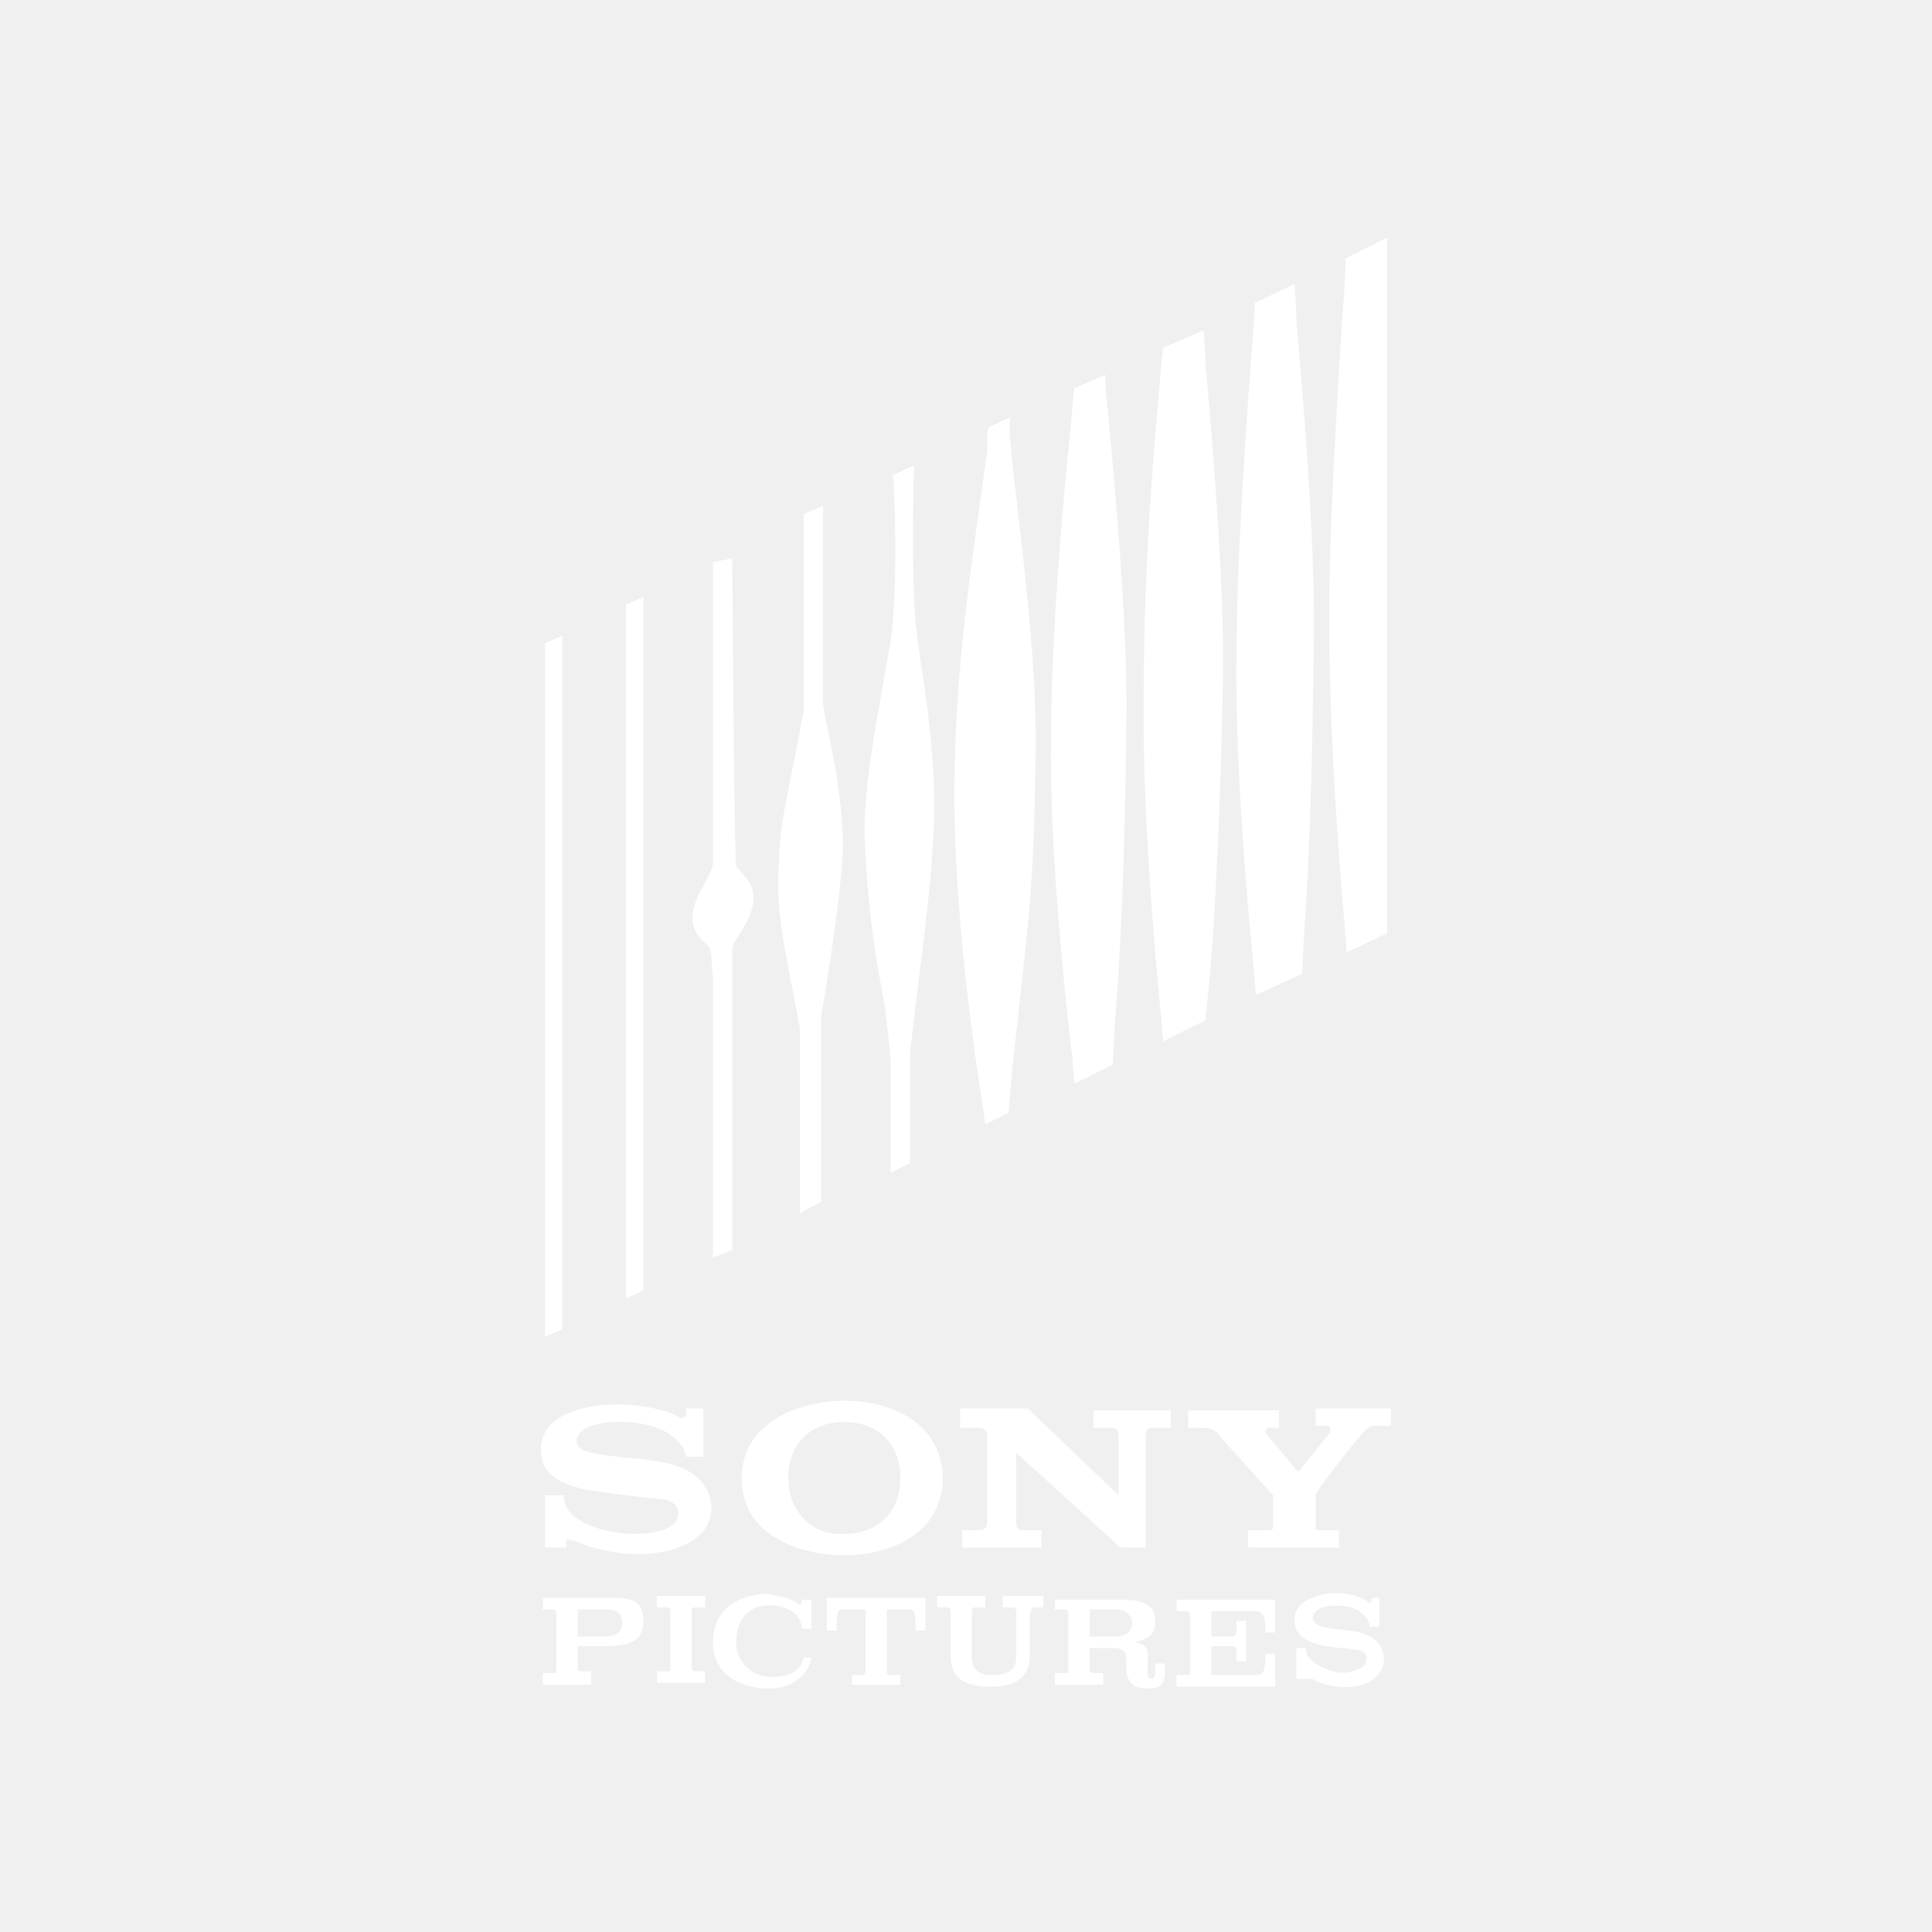
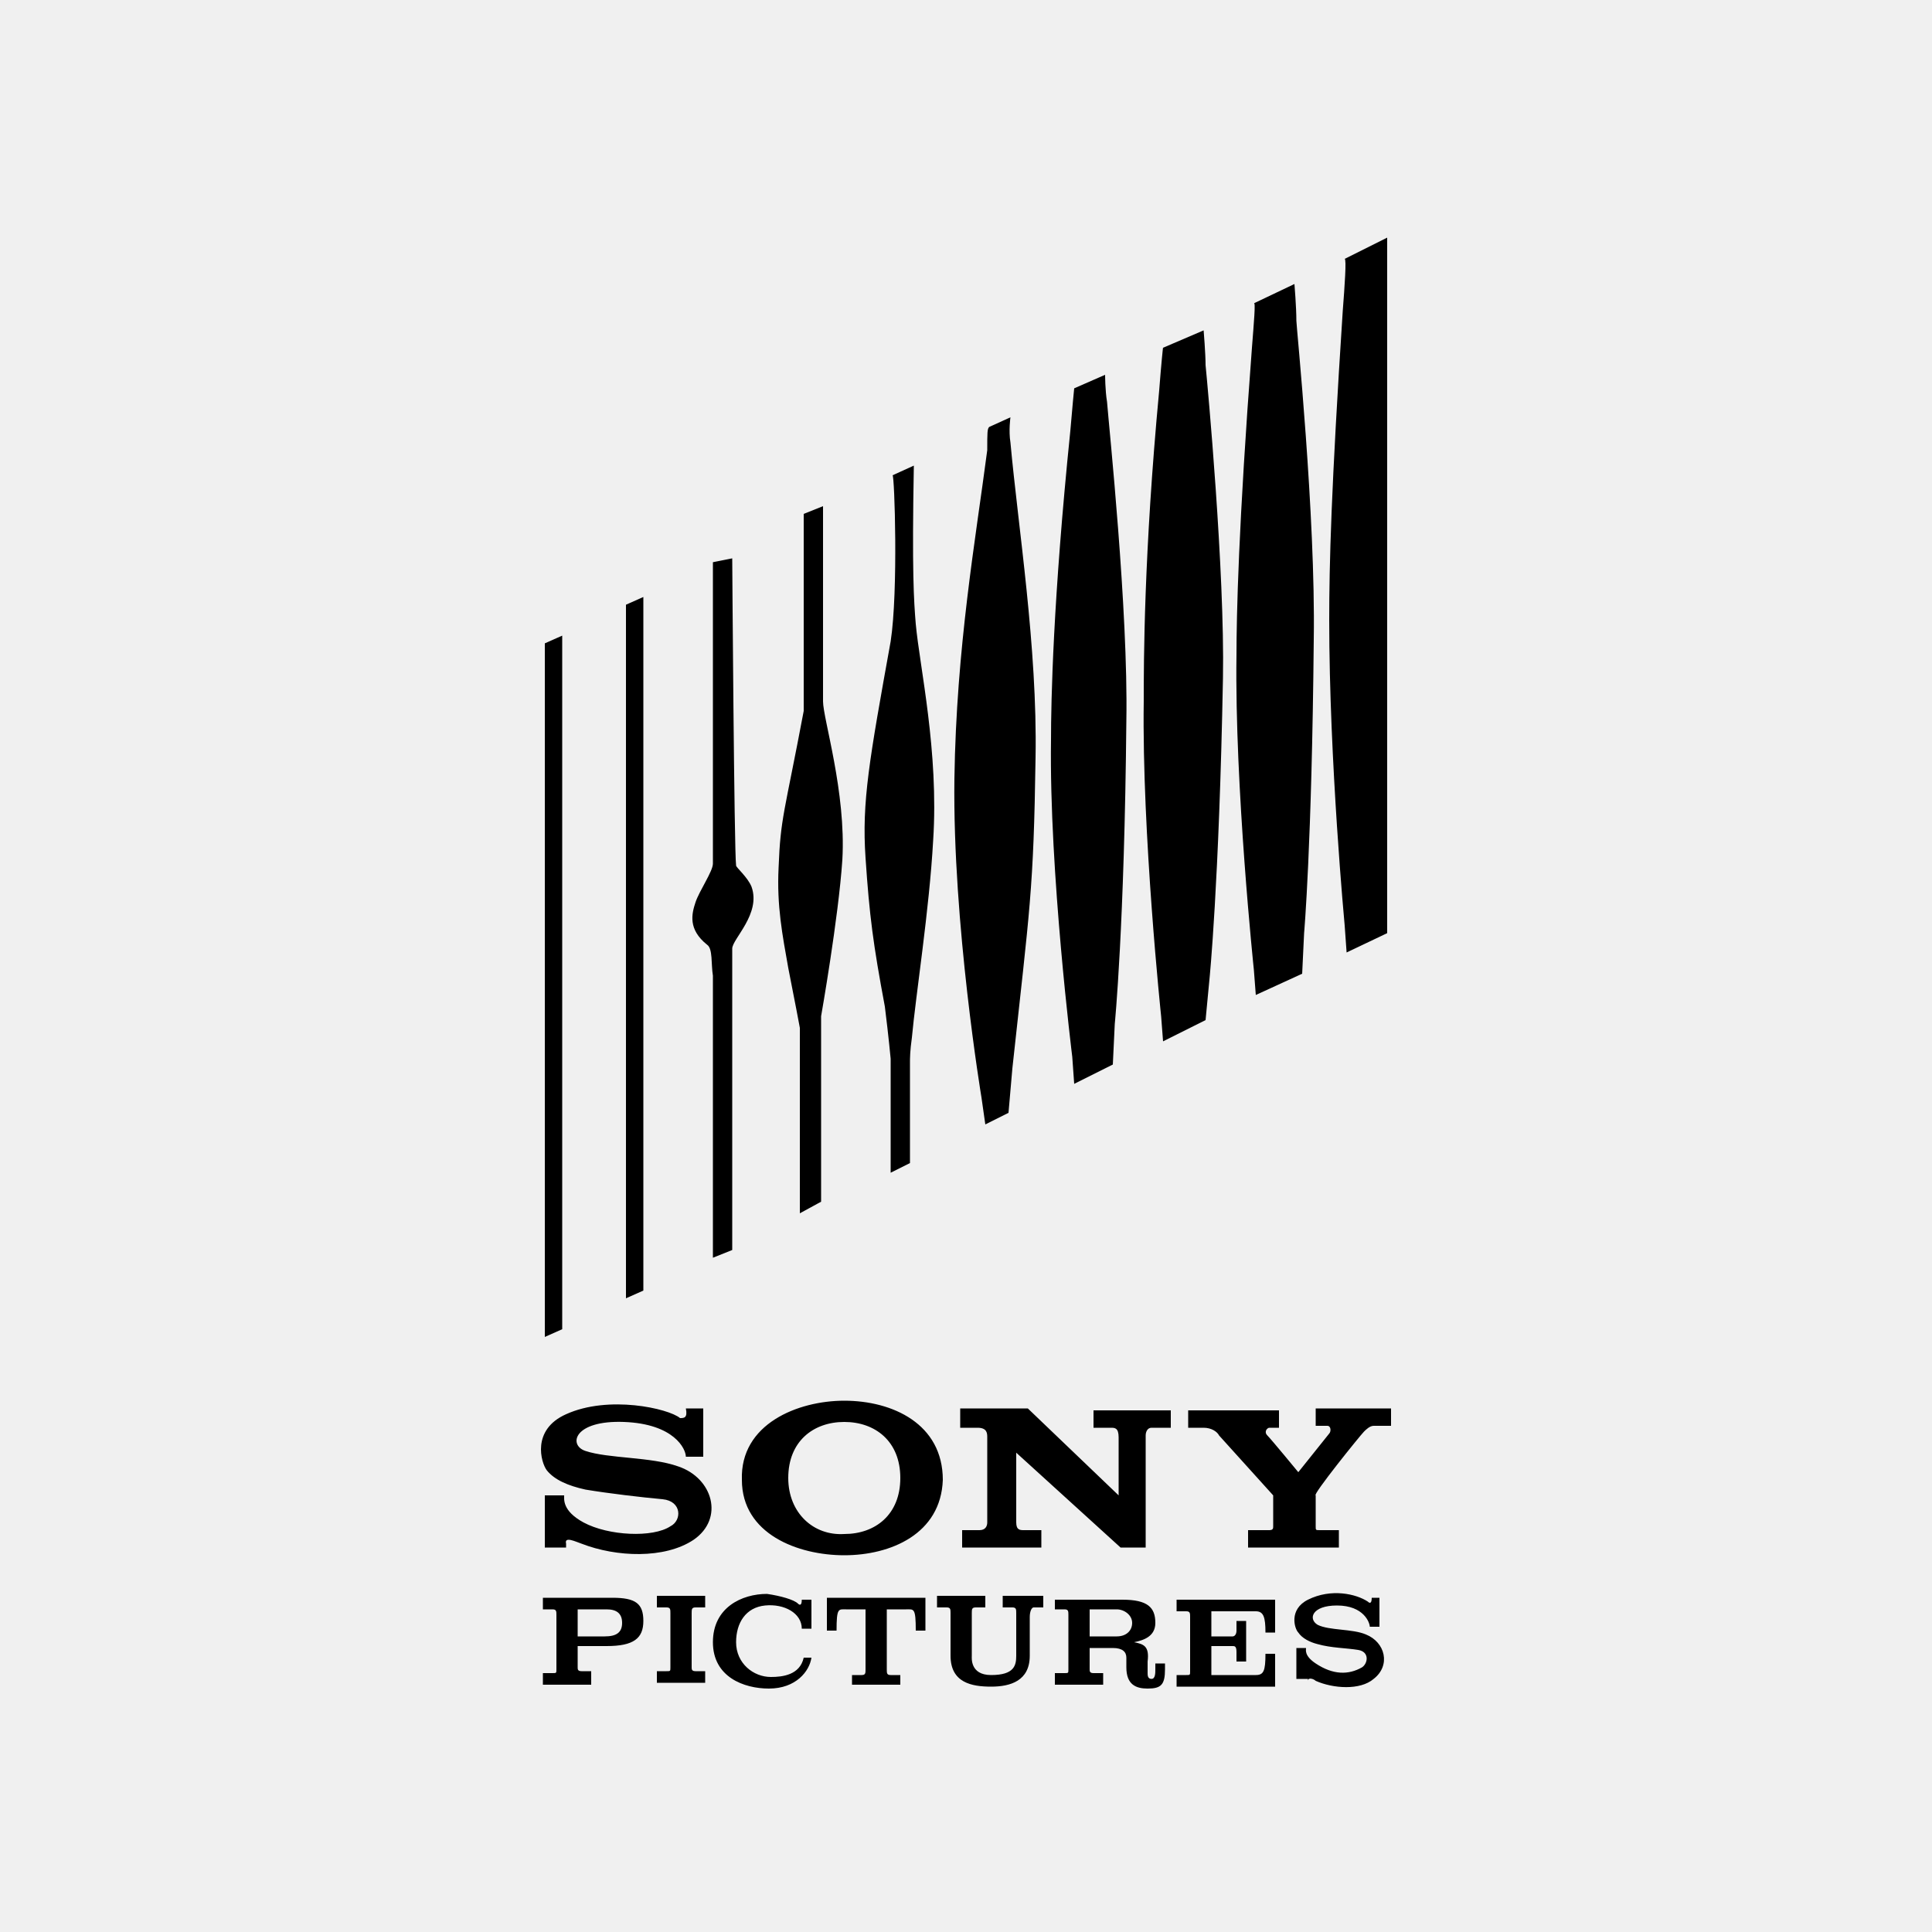
<svg xmlns="http://www.w3.org/2000/svg" viewBox="0 0 100 100">
-   <path fill="#FFF" d="M35.5 72.9h.9v2.5h-.9c0-.4-.6-1.7-3.2-1.8-2.6-.1-2.9 1.2-2 1.5 1.2.4 3.4.3 4.8.8 1.8.6 2.4 2.7.8 3.8-1.5 1-4 .9-5.8.2-.3-.1-.9-.4-.8 0v.2h-1.1v-2.7h1c0 .2-.1.8 1 1.4 1.3.7 3.6.8 4.5.2.6-.3.6-1.3-.4-1.4-1.1-.1-2.8-.3-4-.5-.9-.2-1.6-.5-2-1-.3-.4-.8-2.1 1-2.9 2.2-1 5.3-.3 5.9.2.2 0 .4 0 .3-.5m11.1 3.6c0 1.9-1.3 2.9-2.9 2.9-1.6.1-2.9-1.1-2.9-2.9 0-1.9 1.3-2.9 2.9-2.9 1.6 0 2.9 1 2.9 2.9m-2.9-4c-2.4 0-5.4 1.2-5.3 4.1 0 2.8 2.9 3.9 5.3 3.9s5-1.1 5.1-3.9c0-2.9-2.6-4.1-5.1-4.1m26.9 1.6c.1-.1.3-.3.5-.3h.9v-.9h-3.9v.9h.6c.2 0 .2.3.1.4l-1.6 2s-1.4-1.7-1.6-1.9c-.2-.2 0-.4.1-.4h.5V73h-4.7v.9h.8c.4 0 .7.2.8.4l2.8 3.1V79c0 .1 0 .2-.2.2h-1.1v.9h4.7v-.9h-1c-.2 0-.2 0-.2-.2v-1.6c-.2 0 2.3-3.1 2.5-3.3m-18.1 1l5.5 5h1.3v-5.8c0-.2.1-.4.3-.4h1V73h-4v.9h.9c.2 0 .4 0 .4.5v3l-4.7-4.5h-3.5v1h.9c.5 0 .5.3.5.5v4.4c0 .2-.1.4-.4.4h-.9v.9h4.1v-.9H53c-.2 0-.4 0-.4-.4v-3.7zm-22.6 8.2h1.5c.5 0 .8.2.8.7 0 .5-.3.7-.9.7h-1.4v-1.4zm.7 3.8v-.6h-.5c-.2 0-.2-.1-.2-.2v-1.1h1.5c1.4 0 1.9-.4 1.9-1.3s-.4-1.2-1.6-1.2h-3.6v.6h.5c.2 0 .2.1.2.3v2.8c0 .2 0 .2-.2.2h-.5v.6h2.5zm5.2-3.6c0-.2 0-.3.2-.3h.5v-.6H34v.6h.5c.2 0 .2.1.2.3v2.8c0 .2 0 .2-.2.2H34v.6h2.5v-.6H36c-.2 0-.2-.1-.2-.2v-2.8zm5.8 2.3c-.2.9-1.1 1-1.7 1-.9 0-1.8-.7-1.8-1.8 0-1 .5-1.8 1.5-1.9 1-.1 1.9.4 1.9 1.2h.5v-1.5h-.5c0 .3-.1.3-.2.2-.2-.2-.9-.4-1.6-.5-1.3 0-2.8.7-2.8 2.5s1.6 2.4 2.9 2.4c1.4 0 2.1-.9 2.2-1.6h-.4zm1.7-1.4c0-1.2.1-1.1.5-1.1h1v3.1c0 .2 0 .3-.2.3h-.5v.5h2.5v-.5h-.5c-.2 0-.2-.1-.2-.3v-3.1h1c.4 0 .5-.1.5 1.1h.5v-1.7h-5.1v1.7h.5zm8 2.9c1 0 2-.3 2-1.6v-2c0-.3.1-.5.2-.5h.5v-.6h-2.1v.6h.5c.2 0 .2.1.2.3v2.2c0 .5-.1 1-1.3 1-1.1 0-1-.9-1-1v-2.2c0-.2 0-.3.2-.3h.5v-.6h-2.5v.6h.5c.2 0 .2.1.2.3v2.2c0 1.4 1.1 1.6 2.1 1.6m5.1-4h1.4c.4 0 .8.3.8.7 0 .4-.3.7-.8.7h-1.4v-1.4zm2.3 1.7c.5-.1 1.1-.3 1.1-1 0-.8-.4-1.2-1.7-1.2h-3.5v.5h.5c.2 0 .2.1.2.3v2.8c0 .2 0 .2-.2.2h-.5v.6h2.5v-.6h-.5c-.2 0-.2-.1-.2-.2v-1.1h1.2c.5 0 .7.2.7.5v.5c0 .9.5 1.1 1.1 1.1.7 0 .9-.2.9-1v-.3h-.5v.3c0 .2 0 .5-.2.5s-.2-.2-.2-.3V86c.1-.8-.2-.9-.7-1m4 .2h1.1c.1 0 .2 0 .2.3v.5h.5v-2.1H64v.5c0 .2-.1.3-.2.3h-1.1v-1.3H65c.4 0 .5.3.5 1.1h.5v-1.7h-5.1v.6h.5c.2 0 .2.1.2.3v2.8c0 .2 0 .2-.2.2h-.5v.6H66v-1.7h-.5c0 .9-.1 1.1-.5 1.1h-2.3v-1.5zm8.3-2.5c0 .3-.1.3-.2.2-.6-.4-1.9-.7-3.1-.1-1 .5-.7 1.5-.5 1.7.2.3.6.5 1 .6.7.2 1.5.2 2.1.3.6.1.5.7.2.9-.7.4-1.5.4-2.4-.2-.6-.4-.5-.7-.5-.8h-.5v1.6h.6v.1c0-.2.3-.1.4 0 .9.4 2.3.5 3-.1.9-.7.6-1.9-.4-2.3-.7-.3-1.9-.2-2.5-.5-.5-.3-.3-1 1-1 1.4 0 1.7.9 1.7 1.1h.5v-1.5H71M29.1 32.9l-.9.4v35.9l.9-.4V32.9zm4.2-2l-.9.4v35.9l.9-.4V30.9zm8.3 5.9c-1 5.3-1.2 5.5-1.3 8.1-.1 2 .2 3.5.5 5.2.3 1.5.6 3.1.6 3.1v9.6l1.1-.6v-9.6s.9-5.1 1.1-8.1c.2-3.5-1-7.3-1-8.2V26.2l-1 .4v10.2m-4.7-7.7v15.6c0 .4-.7 1.4-.9 2-.2.6-.4 1.4.6 2.2.3.2.2 1 .3 1.6v14.6l1-.4V49.1c0-.5 1.5-1.8 1-3.2-.2-.5-.8-1-.8-1.1-.1-.7-.2-15.9-.2-15.9l-1 .2zm9.2 4.1c-1.1 6.1-1.5 8.3-1.3 11.2.2 3 .4 4.5 1 7.7.2 1.6.3 2.7.3 2.7v5.9l1-.5V55c0-.2 0-.6.1-1.3.2-2.2.9-6.6 1.1-10.2.3-4.6-.7-9-.9-11.2-.1-1.2-.2-2.7-.1-8.2l-1.1.5c.1 0 .3 6-.1 8.6m5-9.9c-.6 4.6-1.6 10.2-1.7 17-.1 7.5 1.4 16.5 1.4 16.5l.2 1.4 1.2-.6.2-2.3c.9-8.3 1.1-9.2 1.2-16.1.1-5.7-.9-11.9-1.3-16.3-.1-.6 0-1.3 0-1.3l-1.1.5c-.1.1-.1.3-.1 1.2m4.3-1c-.9 8.8-1 14-1 16-.1 6.8 1.1 16.4 1.1 16.4l.1 1.4 2-1 .1-2.1s.5-5 .6-15.7c.1-5.7-.9-15.2-1-16.5-.1-.6-.1-1.4-.1-1.4l-1.6.7s-.1 1-.2 2.2m4.6-2.1c-.8 8.5-.8 14.1-.8 16.1-.1 6.8.9 16.3.9 16.3l.1 1.3 2.2-1.1.2-2.1s.5-4.9.7-15.6c.1-5.5-.8-15.2-.9-16.2 0-.6-.1-1.8-.1-1.8l-2.1.9c0-.1-.1.9-.2 2.2m4.8-2.2c-.7 9.2-.8 13.9-.8 15.9-.1 6.8.9 16.3.9 16.3l.1 1.3 2.4-1.1.1-2.1s.4-4.5.5-15.2c.1-6.4-.9-16.2-.9-16.5 0-.7-.1-1.9-.1-1.9l-2.1 1c.1-.1 0 1-.1 2.3m4.7-1.9c-.6 9.2-.7 13.1-.7 16 0 7.3.8 15.8.8 15.8l.1 1.4 2.1-1v-36l-2.2 1.1c.1 0 0 1.4-.1 2.7" />
+   <path stroke="none" d="M35.5 72.9h.9v2.5h-.9c0-.4-.6-1.7-3.2-1.8-2.6-.1-2.9 1.2-2 1.5 1.2.4 3.4.3 4.8.8 1.8.6 2.4 2.7.8 3.8-1.5 1-4 .9-5.8.2-.3-.1-.9-.4-.8 0v.2h-1.1v-2.7h1c0 .2-.1.8 1 1.4 1.3.7 3.6.8 4.5.2.6-.3.6-1.3-.4-1.4-1.1-.1-2.8-.3-4-.5-.9-.2-1.6-.5-2-1-.3-.4-.8-2.1 1-2.9 2.2-1 5.3-.3 5.9.2.2 0 .4 0 .3-.5m11.1 3.6c0 1.9-1.3 2.9-2.9 2.9-1.6.1-2.9-1.1-2.9-2.9 0-1.9 1.3-2.9 2.9-2.9 1.6 0 2.9 1 2.9 2.9m-2.9-4c-2.4 0-5.4 1.2-5.3 4.1 0 2.8 2.9 3.9 5.3 3.9s5-1.1 5.1-3.9c0-2.9-2.6-4.1-5.1-4.1m26.9 1.6c.1-.1.3-.3.5-.3h.9v-.9h-3.9v.9h.6c.2 0 .2.3.1.4l-1.6 2s-1.4-1.7-1.6-1.9c-.2-.2 0-.4.1-.4h.5V73h-4.7v.9h.8c.4 0 .7.2.8.4l2.8 3.1V79c0 .1 0 .2-.2.2h-1.1v.9h4.7v-.9h-1c-.2 0-.2 0-.2-.2v-1.6c-.2 0 2.3-3.1 2.5-3.3m-18.1 1l5.5 5h1.3v-5.8c0-.2.1-.4.3-.4h1V73h-4v.9h.9c.2 0 .4 0 .4.5v3l-4.7-4.5h-3.5v1h.9c.5 0 .5.3.5.5v4.4c0 .2-.1.4-.4.4h-.9v.9h4.1v-.9H53c-.2 0-.4 0-.4-.4v-3.7zm-22.6 8.2h1.5c.5 0 .8.2.8.7 0 .5-.3.7-.9.7h-1.4v-1.4zm.7 3.8v-.6h-.5c-.2 0-.2-.1-.2-.2v-1.1h1.5c1.4 0 1.9-.4 1.9-1.3s-.4-1.2-1.6-1.2h-3.6v.6h.5c.2 0 .2.1.2.3v2.8c0 .2 0 .2-.2.2h-.5v.6h2.5zm5.2-3.6c0-.2 0-.3.2-.3h.5v-.6H34v.6h.5c.2 0 .2.1.2.3v2.8c0 .2 0 .2-.2.2H34v.6h2.5v-.6H36c-.2 0-.2-.1-.2-.2v-2.8zm5.8 2.3c-.2.9-1.1 1-1.7 1-.9 0-1.8-.7-1.8-1.8 0-1 .5-1.8 1.5-1.9 1-.1 1.9.4 1.9 1.2h.5v-1.5h-.5c0 .3-.1.3-.2.2-.2-.2-.9-.4-1.6-.5-1.3 0-2.8.7-2.8 2.5s1.6 2.4 2.9 2.4c1.4 0 2.1-.9 2.2-1.6h-.4zm1.7-1.4c0-1.2.1-1.1.5-1.1h1v3.1c0 .2 0 .3-.2.3h-.5v.5h2.5v-.5h-.5c-.2 0-.2-.1-.2-.3v-3.1h1c.4 0 .5-.1.5 1.1h.5v-1.7h-5.1v1.7h.5zm8 2.9c1 0 2-.3 2-1.6v-2c0-.3.1-.5.2-.5h.5v-.6h-2.1v.6h.5c.2 0 .2.1.2.3v2.2c0 .5-.1 1-1.3 1-1.1 0-1-.9-1-1v-2.2c0-.2 0-.3.2-.3h.5v-.6h-2.5v.6h.5c.2 0 .2.1.2.3v2.2c0 1.4 1.1 1.6 2.1 1.6m5.1-4h1.4c.4 0 .8.3.8.7 0 .4-.3.7-.8.7h-1.4v-1.4zm2.3 1.7c.5-.1 1.1-.3 1.1-1 0-.8-.4-1.2-1.7-1.2h-3.5v.5h.5c.2 0 .2.1.2.3v2.8c0 .2 0 .2-.2.2h-.5v.6h2.5v-.6h-.5c-.2 0-.2-.1-.2-.2v-1.1h1.2c.5 0 .7.2.7.5v.5c0 .9.5 1.1 1.1 1.1.7 0 .9-.2.9-1v-.3h-.5v.3c0 .2 0 .5-.2.5s-.2-.2-.2-.3V86c.1-.8-.2-.9-.7-1m4 .2h1.1c.1 0 .2 0 .2.3v.5h.5v-2.1H64v.5c0 .2-.1.3-.2.3h-1.1v-1.3H65c.4 0 .5.3.5 1.1h.5v-1.7h-5.1v.6h.5c.2 0 .2.1.2.3v2.8c0 .2 0 .2-.2.2h-.5v.6H66v-1.7h-.5c0 .9-.1 1.1-.5 1.1h-2.3v-1.5zm8.3-2.5c0 .3-.1.3-.2.2-.6-.4-1.9-.7-3.1-.1-1 .5-.7 1.5-.5 1.7.2.3.6.5 1 .6.7.2 1.5.2 2.1.3.6.1.5.7.2.9-.7.4-1.5.4-2.4-.2-.6-.4-.5-.7-.5-.8h-.5v1.6h.6v.1c0-.2.3-.1.4 0 .9.4 2.3.5 3-.1.9-.7.6-1.9-.4-2.3-.7-.3-1.9-.2-2.5-.5-.5-.3-.3-1 1-1 1.4 0 1.7.9 1.7 1.1h.5v-1.5H71M29.1 32.9l-.9.4v35.9l.9-.4V32.9zm4.2-2l-.9.4v35.9l.9-.4V30.9zm8.3 5.9c-1 5.3-1.2 5.5-1.3 8.1-.1 2 .2 3.5.5 5.2.3 1.5.6 3.1.6 3.1v9.6l1.1-.6v-9.6s.9-5.1 1.1-8.1c.2-3.5-1-7.3-1-8.2V26.2l-1 .4v10.2m-4.7-7.7v15.6c0 .4-.7 1.4-.9 2-.2.6-.4 1.4.6 2.2.3.2.2 1 .3 1.6v14.6l1-.4V49.1c0-.5 1.5-1.8 1-3.2-.2-.5-.8-1-.8-1.1-.1-.7-.2-15.9-.2-15.9l-1 .2zm9.2 4.1c-1.1 6.1-1.5 8.3-1.3 11.2.2 3 .4 4.5 1 7.7.2 1.6.3 2.7.3 2.7v5.9l1-.5V55c0-.2 0-.6.1-1.3.2-2.2.9-6.6 1.1-10.2.3-4.6-.7-9-.9-11.2-.1-1.2-.2-2.7-.1-8.2l-1.1.5c.1 0 .3 6-.1 8.6m5-9.9c-.6 4.6-1.6 10.2-1.7 17-.1 7.5 1.4 16.5 1.4 16.5l.2 1.4 1.2-.6.2-2.3c.9-8.3 1.1-9.2 1.2-16.1.1-5.7-.9-11.9-1.3-16.3-.1-.6 0-1.3 0-1.3l-1.1.5c-.1.1-.1.3-.1 1.2m4.3-1c-.9 8.8-1 14-1 16-.1 6.8 1.1 16.4 1.1 16.4l.1 1.4 2-1 .1-2.1s.5-5 .6-15.7c.1-5.7-.9-15.2-1-16.5-.1-.6-.1-1.4-.1-1.4l-1.6.7s-.1 1-.2 2.2m4.6-2.1c-.8 8.5-.8 14.1-.8 16.1-.1 6.8.9 16.3.9 16.3l.1 1.3 2.2-1.1.2-2.1s.5-4.9.7-15.6c.1-5.5-.8-15.2-.9-16.2 0-.6-.1-1.8-.1-1.8l-2.1.9c0-.1-.1.9-.2 2.2m4.8-2.2c-.7 9.2-.8 13.9-.8 15.9-.1 6.8.9 16.3.9 16.3l.1 1.3 2.4-1.1.1-2.1s.4-4.5.5-15.2c.1-6.4-.9-16.2-.9-16.5 0-.7-.1-1.9-.1-1.9l-2.1 1c.1-.1 0 1-.1 2.3m4.7-1.9c-.6 9.2-.7 13.1-.7 16 0 7.3.8 15.8.8 15.8l.1 1.4 2.1-1v-36l-2.2 1.1c.1 0 0 1.4-.1 2.7" />
</svg>
